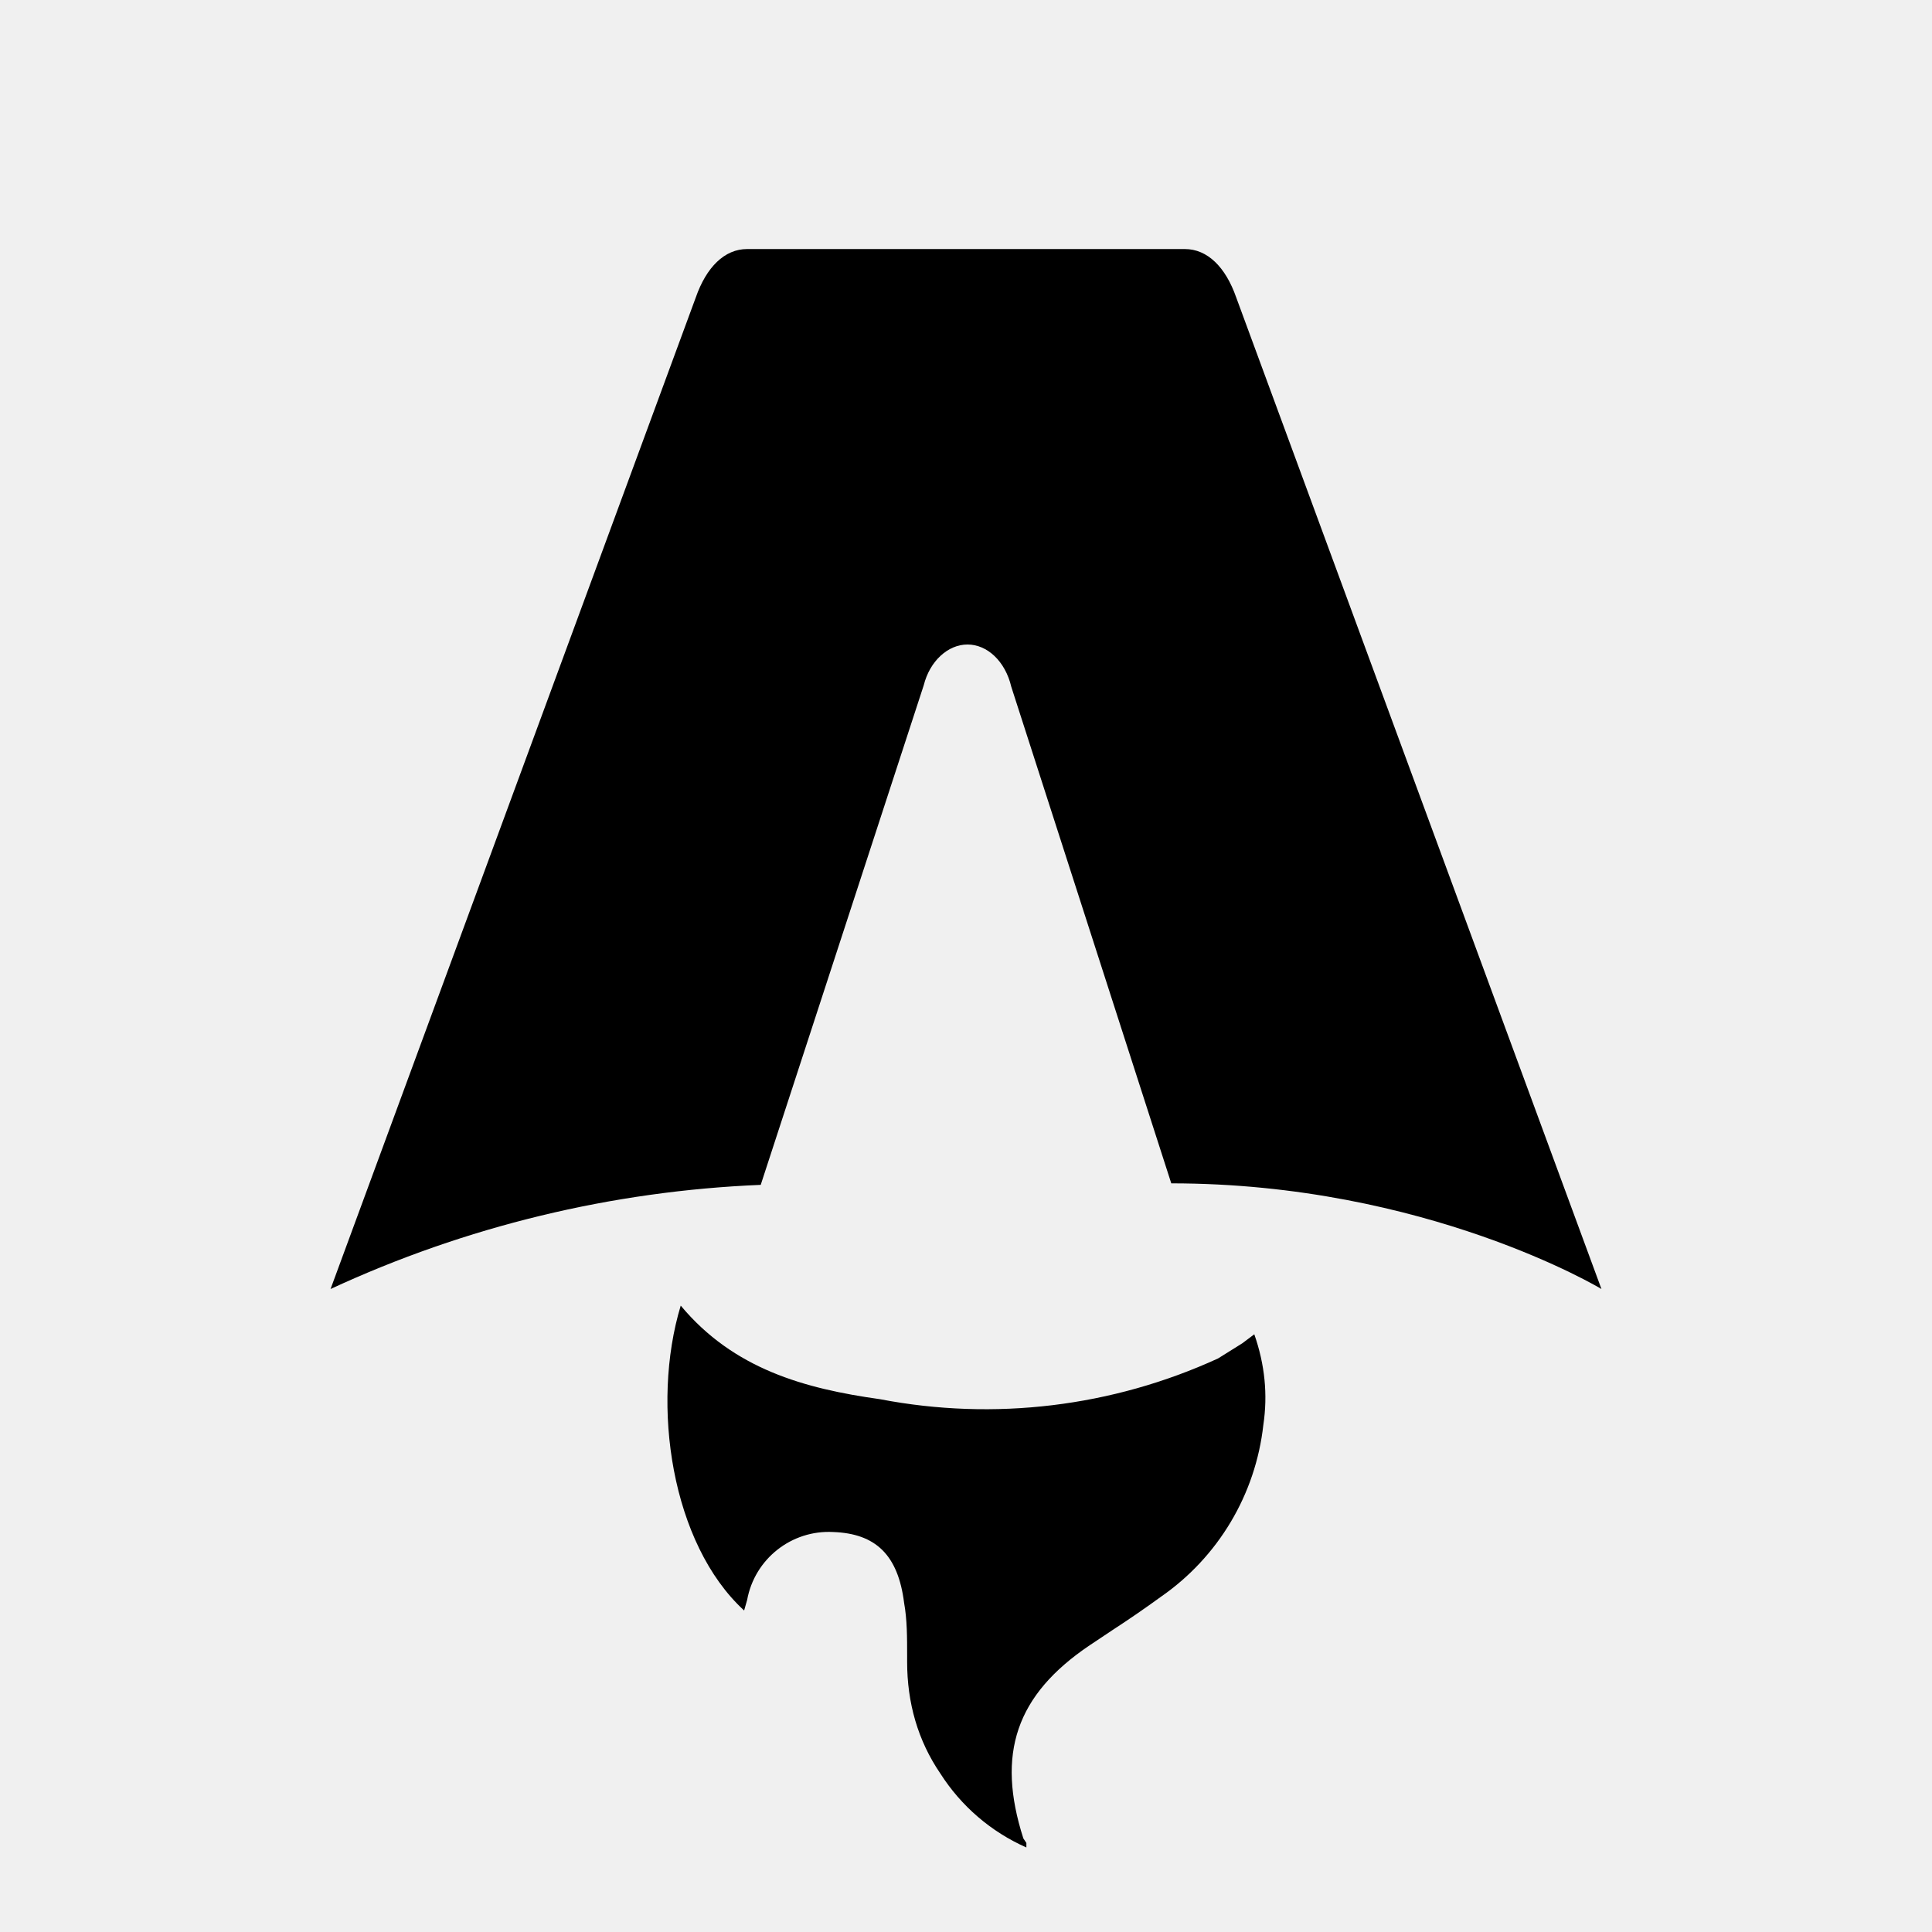
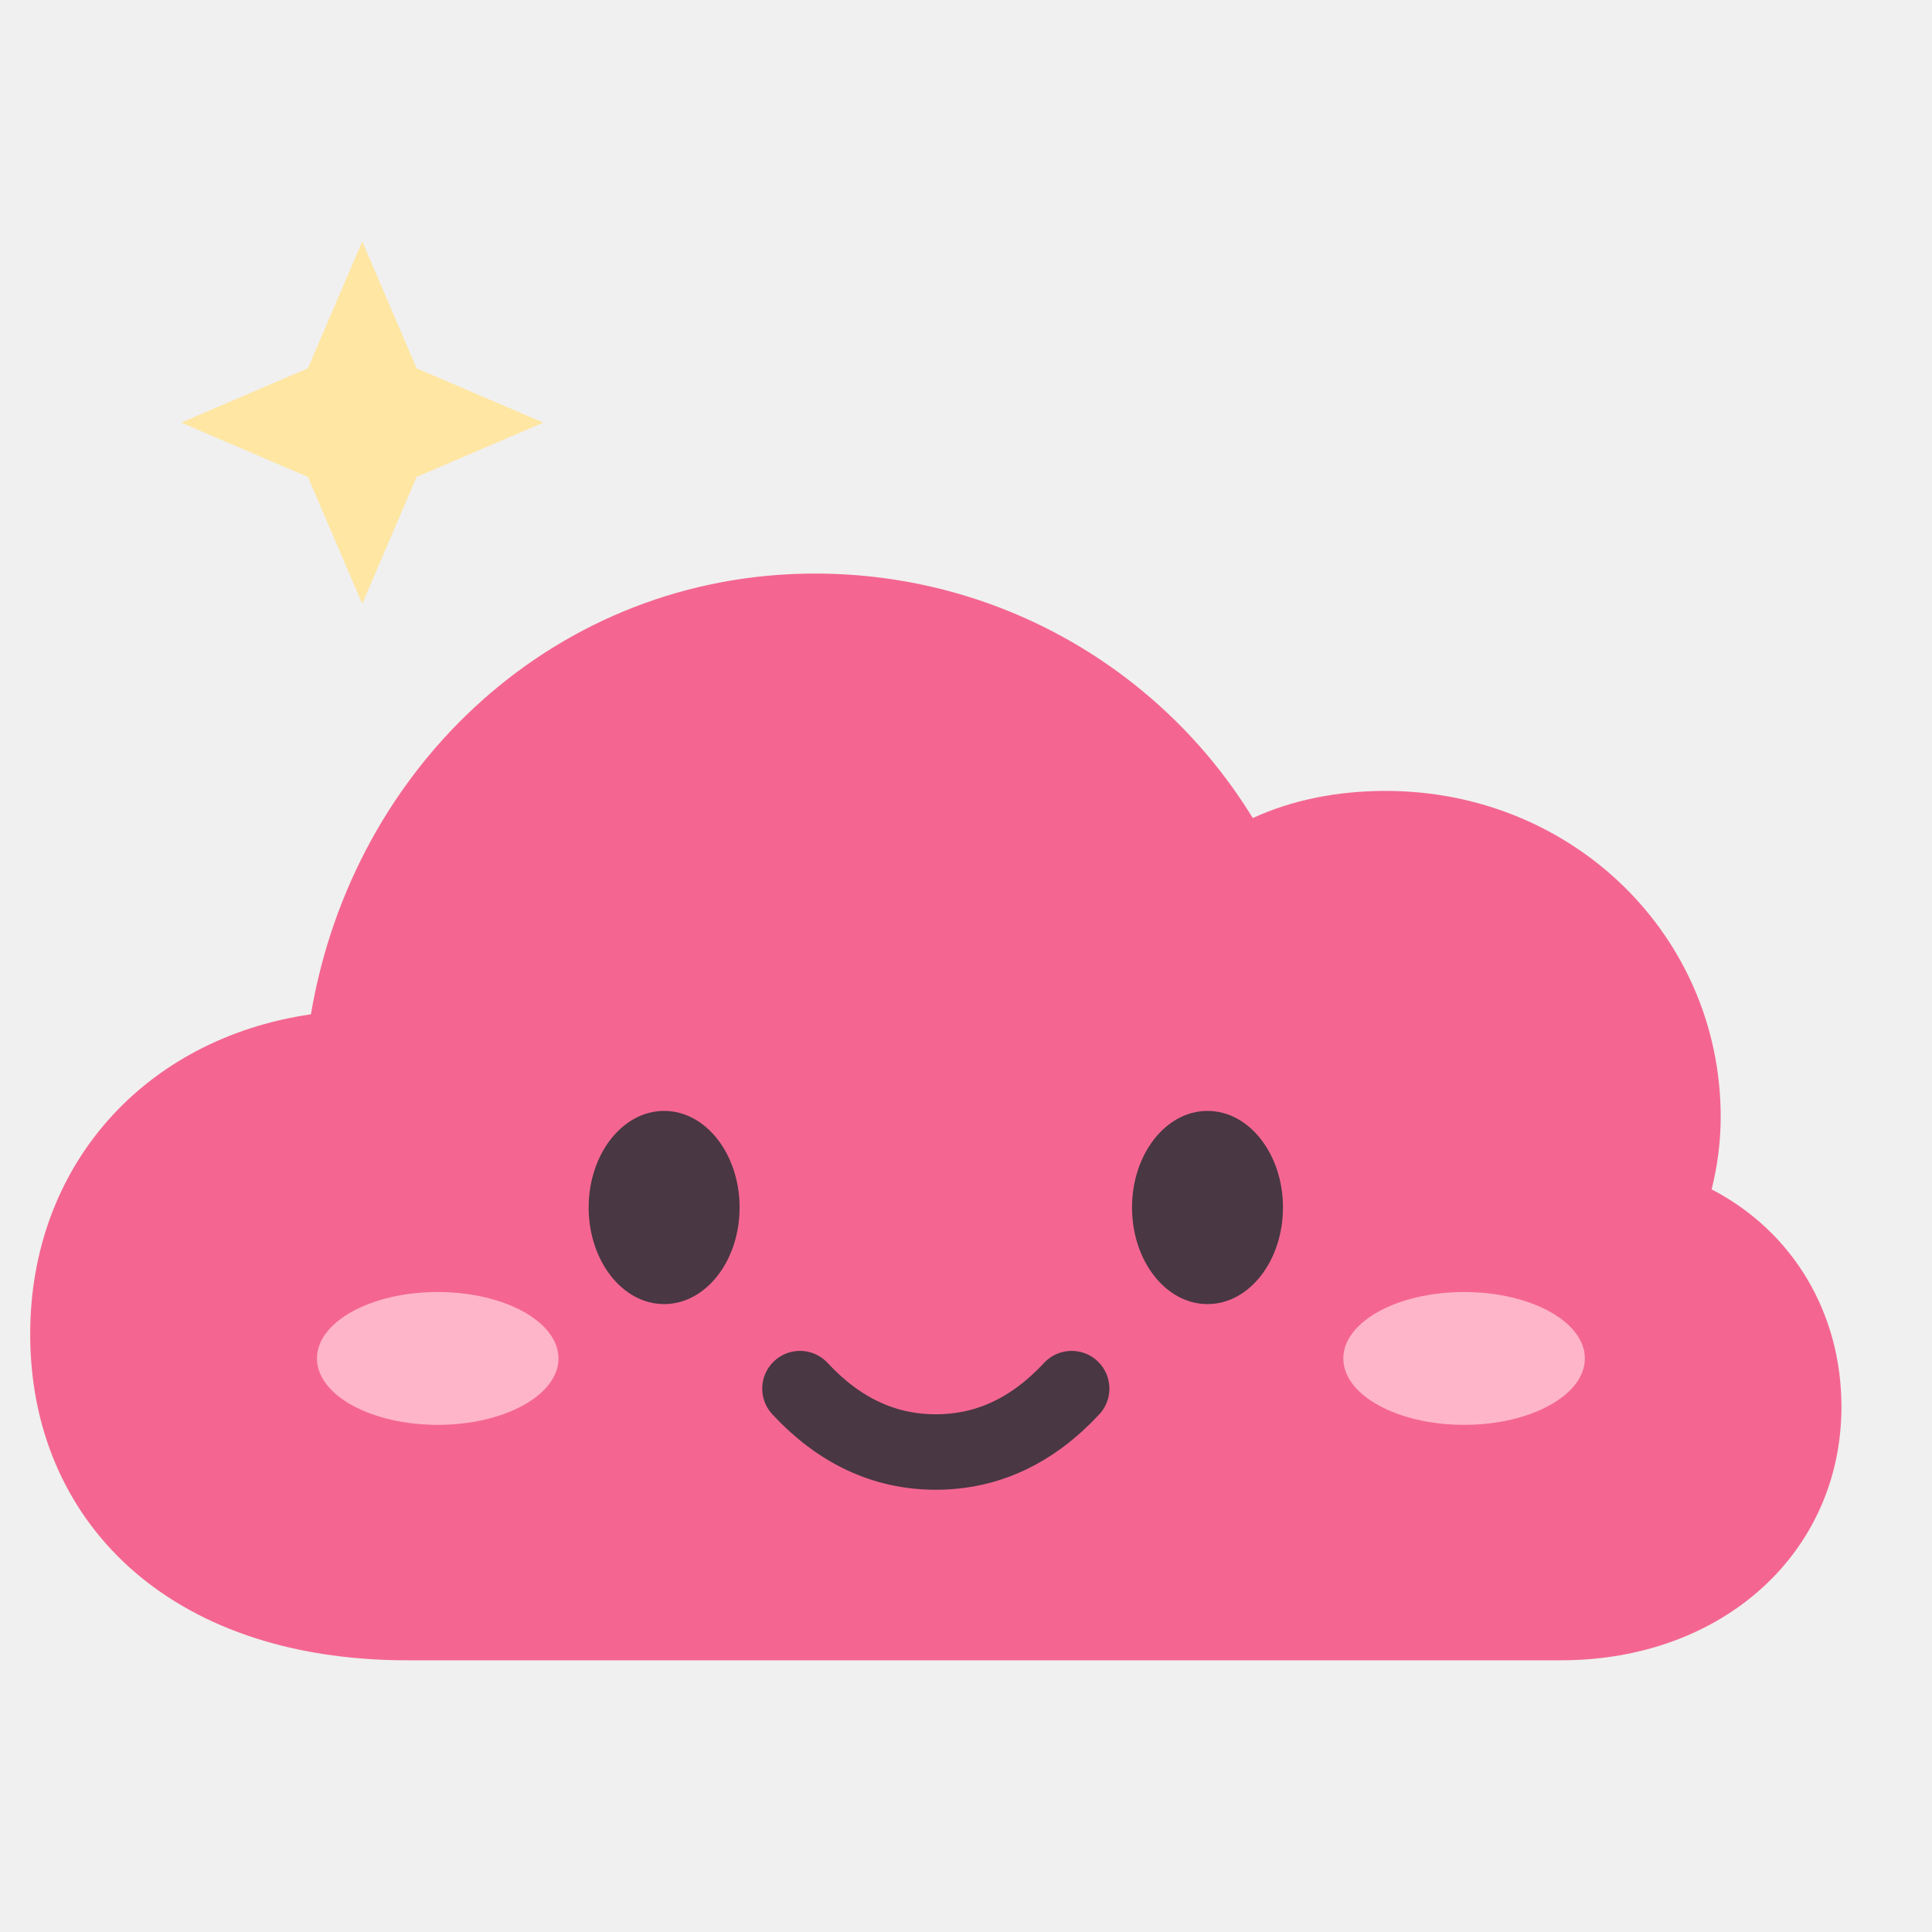
- <svg xmlns="http://www.w3.org/2000/svg" fill="none" viewBox="0 0 128 128">
-   <path d="M50.4 78.5a75.1 75.1 0 0 0-28.5 6.9l24.2-65.7c.7-2 1.9-3.2 3.4-3.2h29c1.5 0 2.7 1.2 3.4 3.2l24.2 65.7s-11.6-7-28.5-7L67 45.5c-.4-1.7-1.6-2.8-2.9-2.8-1.3 0-2.5 1.1-2.9 2.7L50.4 78.5Zm-1.1 28.2Zm-4.2-20.2c-2 6.6-.6 15.8 4.2 20.2a17.5 17.5 0 0 1 .2-.7 5.5 5.5 0 0 1 5.7-4.5c2.8.1 4.3 1.5 4.7 4.7.2 1.1.2 2.3.2 3.5v.4c0 2.7.7 5.2 2.2 7.4a13 13 0 0 0 5.7 4.9v-.3l-.2-.3c-1.8-5.6-.5-9.5 4.4-12.8l1.5-1a73 73 0 0 0 3.2-2.2 16 16 0 0 0 6.8-11.4c.3-2 .1-4-.6-6l-.8.6-1.6 1a37 37 0 0 1-22.4 2.7c-5-.7-9.7-2-13.2-6.2Z" />
-   <style>
-         path { fill: #000; }
-         @media (prefers-color-scheme: dark) {
-             path { fill: #FFF; }
-         }
-     </style>
+ <svg xmlns="http://www.w3.org/2000/svg" viewBox="0 0 64 64">
+   <path fill="#F46691" d="M13.5 55C5.5 55 1 50.3 1 44.2c0-5.6 3.8-9.8 9.3-10.6C11.7 25.3 18.5 19 27 19c6.1 0 11.5 3.2 14.5 8.1 1.3-.6 2.8-.9 4.4-.9C52.1 26.2 57 31 57 37c0 .8-.1 1.6-.3 2.4 2.7 1.4 4.3 4.1 4.3 7.2 0 4.8-3.9 8.4-9.3 8.4H13.5Z" />
+   <ellipse cx="22" cy="40" rx="2.5" ry="3.2" fill="#493743" />
+   <ellipse cx="40" cy="40" rx="2.5" ry="3.2" fill="#493743" />
+   <path fill="none" stroke="#493743" stroke-linecap="round" stroke-width="2.5" d="M26.5 46c1.3 1.4 2.8 2.1 4.5 2.1s3.2-.7 4.5-2.1" />
+   <ellipse cx="14.5" cy="45" rx="4" ry="2.2" fill="#FFB5C9" />
+   <ellipse cx="48.5" cy="45" rx="4" ry="2.2" fill="#FFB5C9" />
+   <path fill="#FFE6A3" d="m12 8 1.8 4.2L18 14l-4.2 1.8L12 20l-1.8-4.2L6 14l4.2-1.8L12 8Z" />
</svg>
